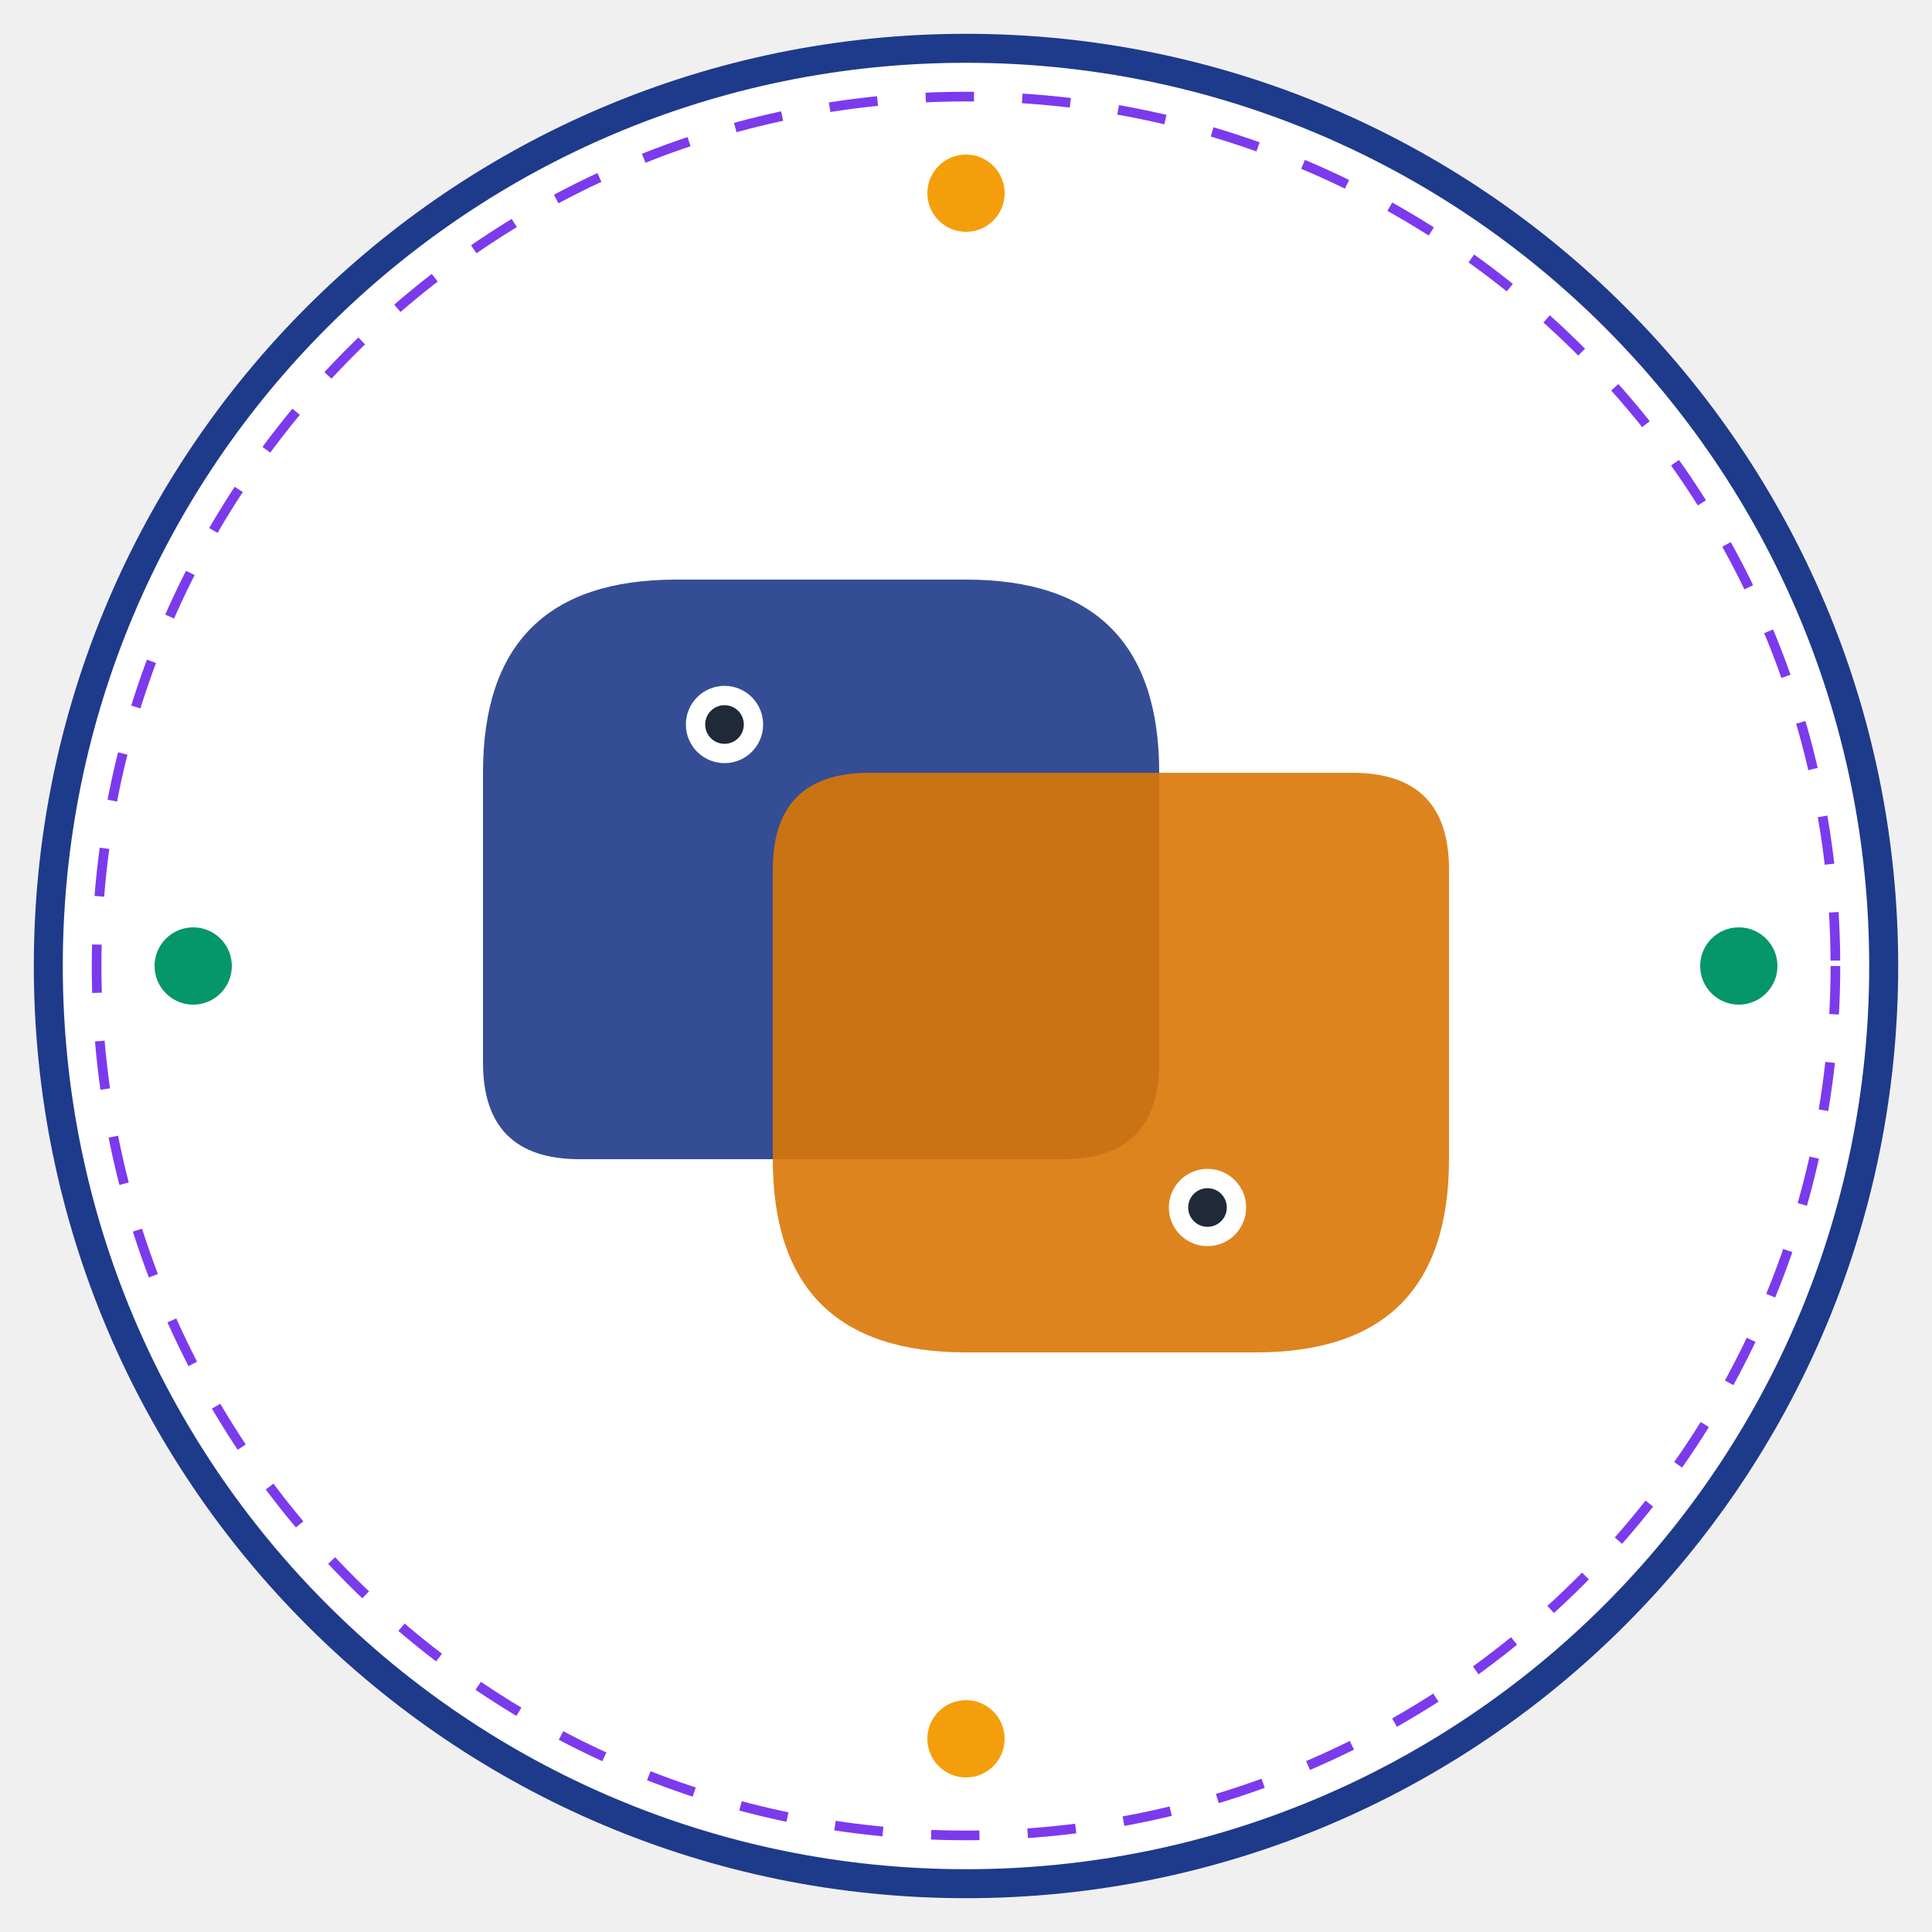
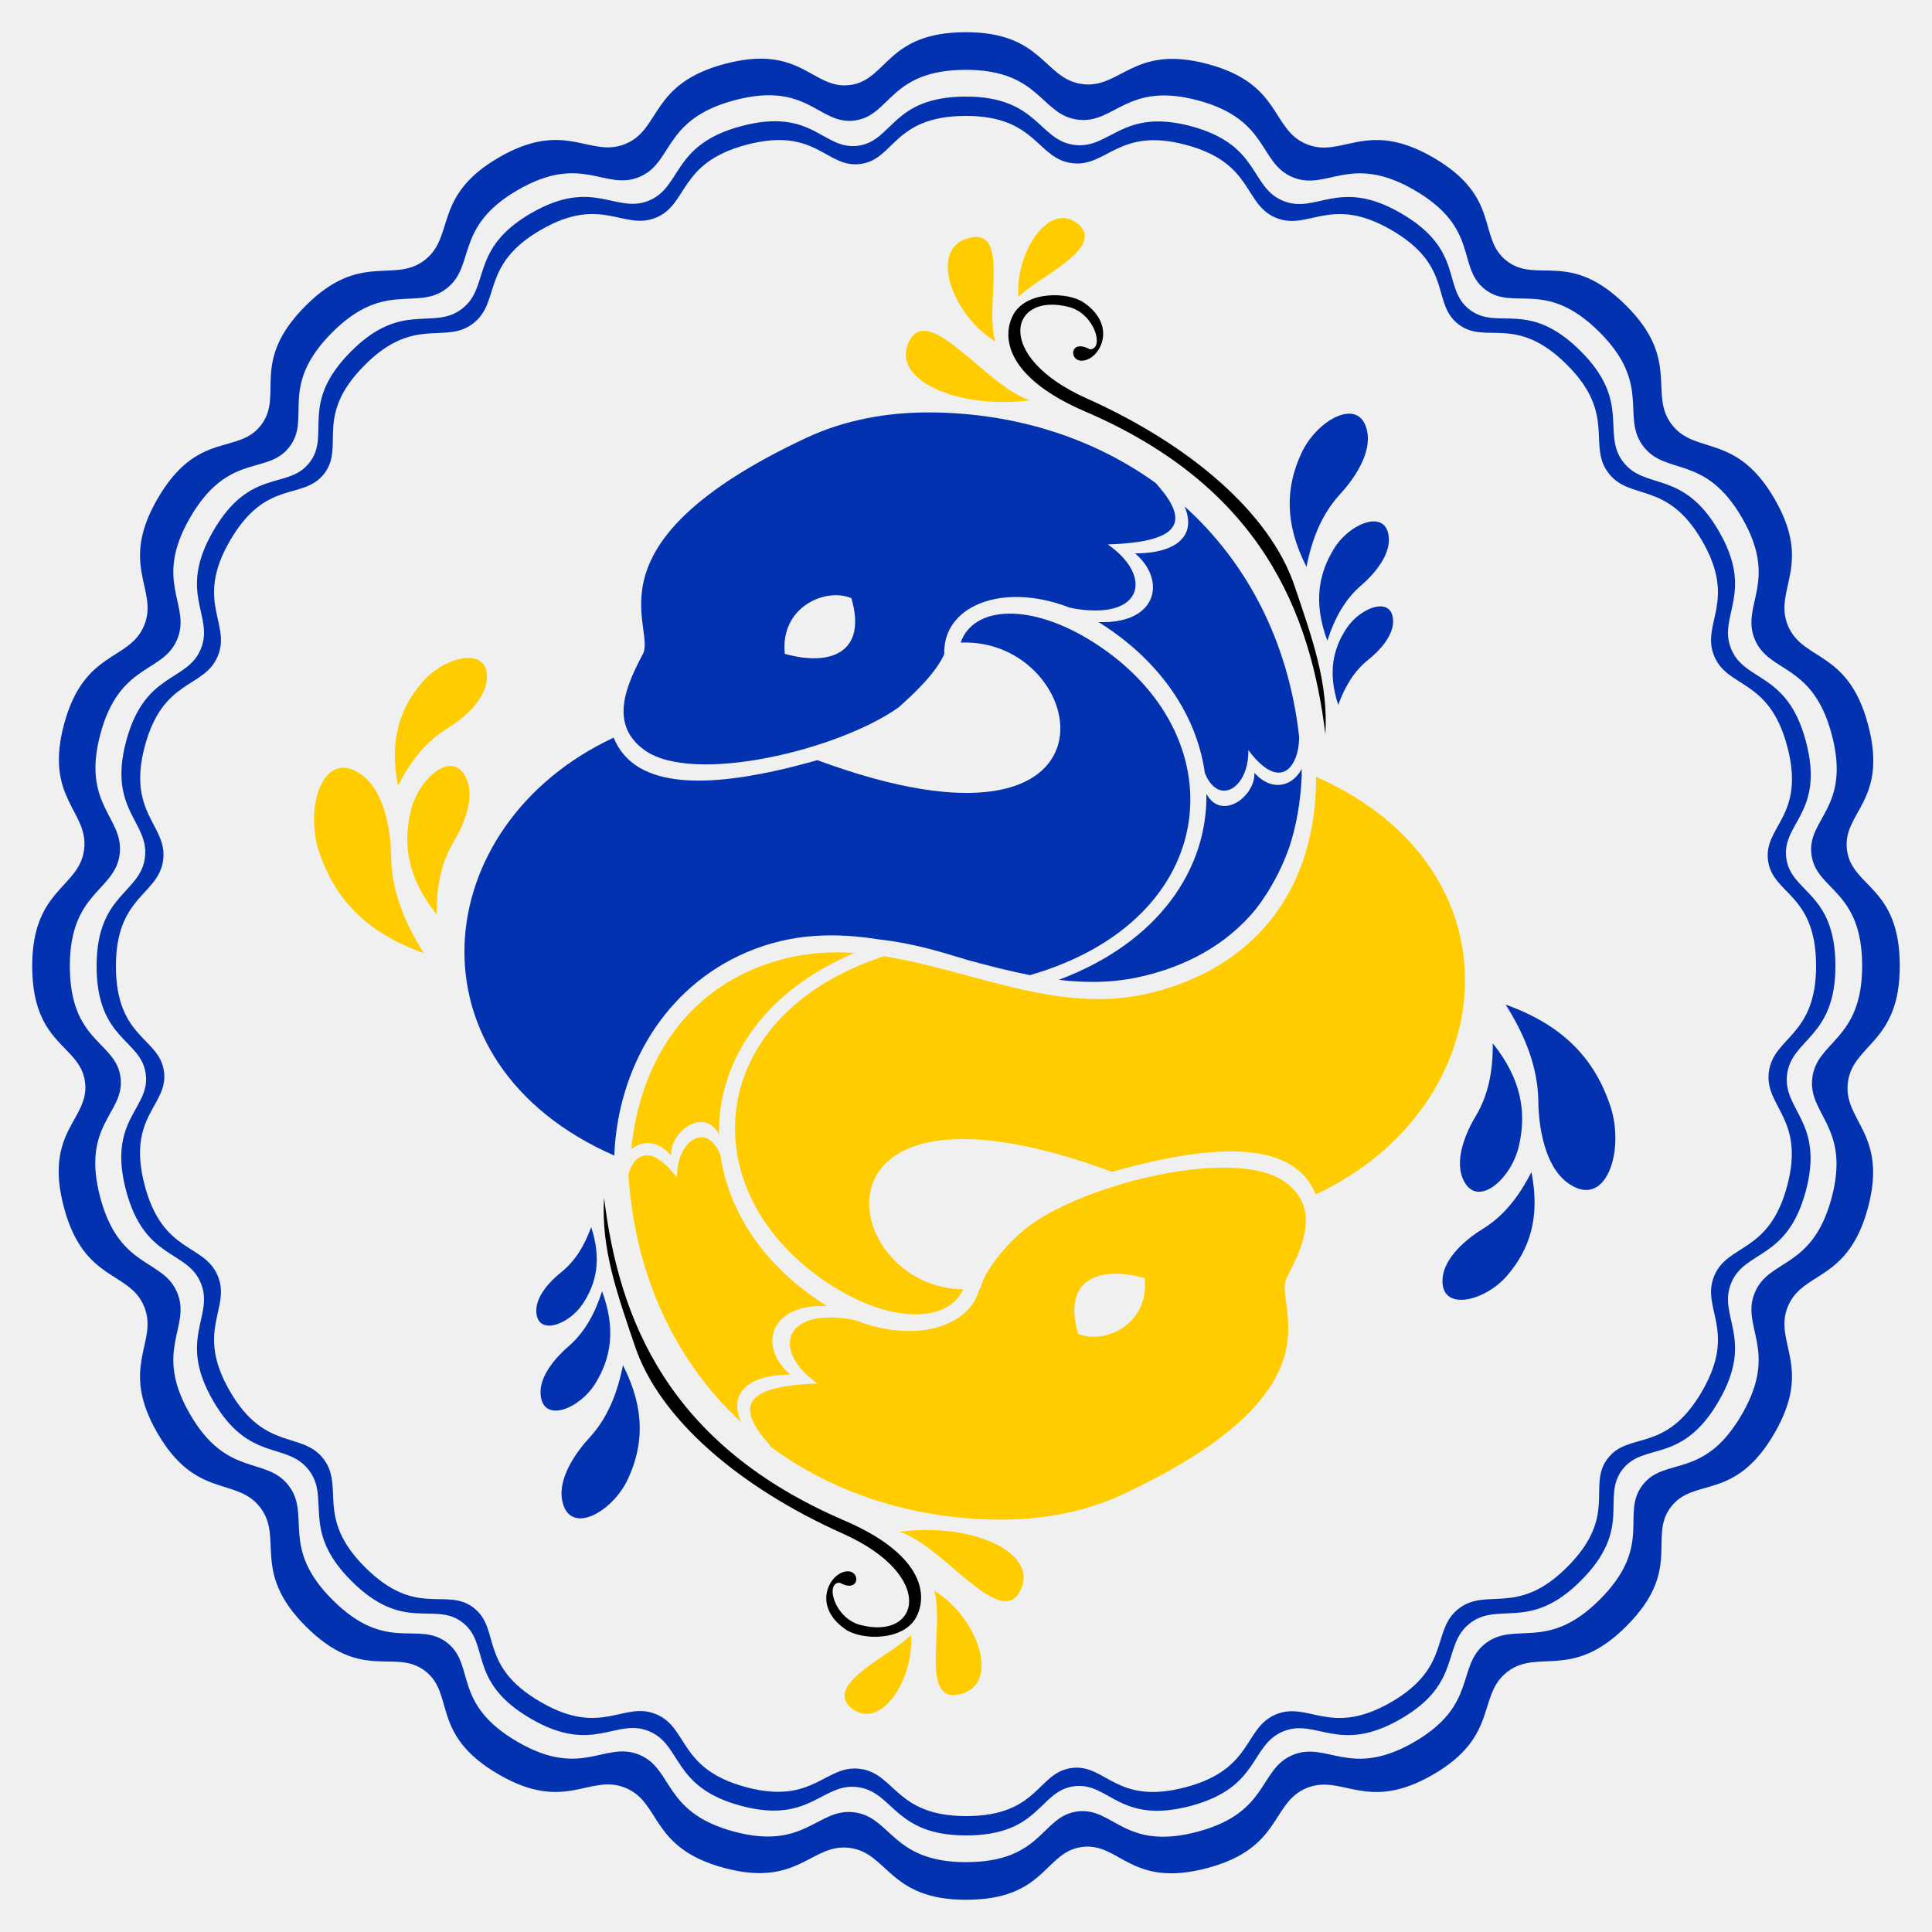
- <svg xmlns="http://www.w3.org/2000/svg" viewBox="0 0 200 200" width="200" height="200">
-   <defs>
-     <linearGradient id="python-gradient" x1="0%" y1="0%" x2="100%" y2="100%">
-       <stop offset="0%" style="stop-color:#1E3A8A;stop-opacity:1" />
-       <stop offset="100%" style="stop-color:#D97706;stop-opacity:1" />
-     </linearGradient>
+ <svg xmlns="http://www.w3.org/2000/svg" width="150" height="150" viewBox="0 0 150 150" fill="none" version="1.1" id="svg97">
+   <defs id="defs11">
+     <clipPath id="clip_path_1">
+       <rect width="150" height="182" id="rect2" x="0" y="0" />
+     </clipPath>
+     <clipPath id="clip_path_2">
+       <rect width="150" height="150" id="rect5" x="0" y="0" />
+     </clipPath>
+     <clipPath id="clip_path_3">
+       <rect width="150" height="32" id="rect8" x="0" y="0" />
+     </clipPath>
  </defs>
-   <circle cx="100" cy="100" r="95" fill="#FFFFFF" stroke="#1E3A8A" stroke-width="3" />
-   <circle cx="100" cy="100" r="90" fill="none" stroke="#7C3AED" stroke-width="1" stroke-dasharray="5,5" />
-   <g transform="translate(100, 100)">
-     <path d="M -30,-40 Q -50,-40 -50,-20 L -50,10 Q -50,20 -40,20 L 10,20 Q 20,20 20,10 L 20,-20 Q 20,-40 0,-40 Z" fill="#1E3A8A" opacity="0.9" />
-     <path d="M 30,40 Q 50,40 50,20 L 50,-10 Q 50,-20 40,-20 L -10,-20 Q -20,-20 -20,-10 L -20,20 Q -20,40 0,40 Z" fill="#D97706" opacity="0.9" />
-     <circle cx="-25" cy="-25" r="4" fill="#FFFFFF" />
-     <circle cx="25" cy="25" r="4" fill="#FFFFFF" />
-     <circle cx="-25" cy="-25" r="2" fill="#1F2937" />
-     <circle cx="25" cy="25" r="2" fill="#1F2937" />
+   <g clip-path="url(#clip_path_3)" fill="none" stroke-width="0" stroke="#1d40d9" transform="translate(0,150.64)" id="g93" style="opacity:1" />
+   <g id="layer1" style="display:inline">
+     <path d="m 32.9,73.999 c -4.656,-1.658 -6.952,-4.389 -8.113,-7.828 -1.184,-3.51 0.326,-8.186 3.305,-6.005 1.822,1.334 2.251,4.456 2.273,6.316 0.032,2.618 0.993,5.068 2.535,7.517 0,0 0,0 0,0 z" fill="#ffcc00" id="path17" style="fill:#ffcc00;fill-opacity:1" />
+     <path d="m 33.901,71 c -2.255,-2.828 -2.628,-5.412 -2.022,-7.998 0.619,-2.639 3.362,-4.963 4.372,-2.458 0.618,1.532 -0.321,3.639 -1.025,4.804 -0.991,1.64 -1.339,3.534 -1.326,5.651 z" fill="#ffcc00" id="path19" style="fill:#ffcc00;fill-opacity:1" />
+     <path d="m 30.9,61 c -0.702,-3.548 0.154,-6.014 1.881,-8.032 1.762,-2.059 5.267,-2.862 5.013,-0.173 -0.156,1.645 -1.958,3.084 -3.118,3.795 -1.633,1.001 -2.813,2.523 -3.775,4.41 z" fill="#ffcc00" id="path21" style="fill:#ffcc00;fill-opacity:1" />
+     <path d="m 116.9,78 c 4.656,1.658 6.952,4.39 8.113,7.828 1.184,3.51 -0.326,8.186 -3.305,6.005 -1.822,-1.334 -2.251,-4.456 -2.273,-6.316 -0.032,-2.618 -0.993,-5.068 -2.535,-7.517 0,0 10e-6,0 10e-6,0 z" fill="#1d40d9" id="path23" style="fill:#0232af;fill-opacity:1" />
+     <path d="m 115.9,81 c 2.255,2.828 2.628,5.412 2.022,7.998 -0.619,2.639 -3.362,4.963 -4.372,2.458 -0.618,-1.532 0.321,-3.639 1.025,-4.804 0.991,-1.64 1.339,-3.534 1.326,-5.651 0,0 0,0 0,0 z" fill="#1d40d9" id="path25" style="fill:#0232af;fill-opacity:1" />
+     <path d="m 118.9,91 c 0.702,3.548 -0.154,6.014 -1.881,8.032 -1.762,2.059 -5.267,2.862 -5.013,0.173 0.156,-1.645 1.958,-3.084 3.118,-3.795 1.633,-1.001 2.813,-2.523 3.775,-4.41 0,0 0,0 0,0 z" fill="#1d40d9" id="path27" style="fill:#0232af;fill-opacity:1" />
+     <path id="path29" style="fill:#0232af;fill-opacity:1" d="m 78.281,47.643 c -1.837,0.035 -3.196,0.811 -3.697,2.248 10.156,-0.434 13.786,18.334 -11.127,9.127 -8.409,2.392 -14.174,2.293 -15.814,-1.748 -14.49,6.77 -16.391,25.236 0.049,32.447 0.269,-6.757 3.889,-13.067 10.299,-15.793 3.509,-1.492 6.908,-1.518 10.26,-0.986 2.576,0.278 4.741,0.944 6.932,1.615 1.592,0.43 3.186,0.844 4.785,1.156 15.063,-4.353 16.17,-18.747 4.881,-25.873 -2.414,-1.524 -4.729,-2.229 -6.566,-2.193 z" />
+     <path id="path6293" style="fill:#0232af;fill-opacity:1" d="m 101.051,59.703 c -0.035,0.066 -0.067,0.136 -0.105,0.197 -0.077,0.121 -0.163,0.234 -0.254,0.336 -0.091,0.102 -0.188,0.196 -0.291,0.277 -0.103,0.082 -0.211,0.153 -0.324,0.213 -0.113,0.06 -0.232,0.107 -0.354,0.143 -0.121,0.036 -0.246,0.058 -0.373,0.068 -0.127,0.01 -0.256,0.007 -0.387,-0.01 -0.066,-0.009 -0.131,-0.019 -0.197,-0.035 -0.066,-0.016 -0.133,-0.036 -0.199,-0.059 -0.067,-0.023 -0.133,-0.05 -0.199,-0.08 -0.067,-0.031 -0.133,-0.065 -0.199,-0.104 -0.066,-0.038 -0.133,-0.081 -0.199,-0.127 -0.066,-0.046 -0.132,-0.096 -0.197,-0.15 -0.131,-0.109 -0.26,-0.234 -0.387,-0.377 0.008,0.121 0.003,0.243 -0.014,0.365 -0.016,0.122 -0.044,0.243 -0.082,0.363 -0.038,0.12 -0.084,0.238 -0.141,0.354 -0.056,0.115 -0.121,0.226 -0.193,0.334 -0.072,0.108 -0.154,0.211 -0.24,0.309 -0.086,0.098 -0.177,0.189 -0.273,0.273 -0.097,0.085 -0.199,0.164 -0.305,0.232 -0.105,0.069 -0.213,0.129 -0.324,0.18 -0.111,0.05 -0.224,0.09 -0.338,0.119 -0.114,0.029 -0.229,0.048 -0.344,0.053 -0.114,0.005 -0.229,-0.004 -0.342,-0.025 -0.056,-0.011 -0.111,-0.025 -0.166,-0.043 -0.055,-0.018 -0.11,-0.039 -0.164,-0.064 -0.054,-0.026 -0.106,-0.056 -0.158,-0.09 -0.052,-0.033 -0.104,-0.07 -0.154,-0.111 -0.05,-0.042 -0.099,-0.088 -0.146,-0.139 -0.048,-0.05 -0.093,-0.105 -0.139,-0.164 -0.045,-0.059 -0.089,-0.123 -0.131,-0.191 -0.023,-0.037 -0.045,-0.079 -0.066,-0.119 0.088,5.8 -3.653,11.512 -11.459,14.443 2.074,0.247 4.164,0.243 6.287,-0.229 3.56,-0.791 6.732,-2.48 9.004,-5.256 1.123,-1.453 1.99,-3.081 2.586,-4.764 10e-4,-0.003 0.003,-0.006 0.004,-0.01 0.544,-1.635 0.883,-3.481 0.977,-5.553 -3.3e-4,-0.165 -0.002,-0.329 -0.008,-0.492 -8.4e-4,-0.023 -0.003,-0.045 -0.004,-0.068 z" />
+     <path id="path6378" style="fill:#0232af;fill-opacity:1" d="m 91.967,39.317 c 0.075,0.175 0.135,0.346 0.18,0.51 0.045,0.164 0.074,0.322 0.09,0.475 0.016,0.153 0.019,0.3 0.006,0.441 -0.013,0.141 -0.04,0.275 -0.08,0.404 -0.04,0.129 -0.095,0.253 -0.162,0.369 -0.067,0.116 -0.146,0.225 -0.238,0.328 -0.092,0.103 -0.197,0.201 -0.314,0.291 -0.117,0.09 -0.248,0.172 -0.389,0.248 -0.141,0.076 -0.293,0.145 -0.457,0.207 -0.164,0.062 -0.339,0.115 -0.525,0.162 -0.186,0.047 -0.383,0.086 -0.59,0.117 -0.414,0.063 -0.869,0.096 -1.361,0.096 0.176,0.149 0.336,0.304 0.479,0.465 0.143,0.161 0.269,0.327 0.379,0.496 0.11,0.169 0.203,0.342 0.279,0.516 0.076,0.174 0.134,0.349 0.176,0.523 0.042,0.175 0.067,0.349 0.074,0.521 0.007,0.172 -0.003,0.342 -0.031,0.508 -0.028,0.166 -0.073,0.33 -0.137,0.486 -0.064,0.156 -0.146,0.306 -0.246,0.449 -0.1,0.143 -0.219,0.278 -0.355,0.404 -0.137,0.126 -0.291,0.244 -0.465,0.35 -0.174,0.106 -0.366,0.2 -0.578,0.281 -0.212,0.081 -0.443,0.149 -0.693,0.203 -0.25,0.054 -0.52,0.093 -0.809,0.115 -0.285,0.022 -0.591,0.028 -0.914,0.016 0.085,0.052 0.17,0.102 0.254,0.156 4.699,3.017 7.397,7.228 7.998,11.531 0.051,0.129 0.103,0.261 0.16,0.371 0.08,0.154 0.165,0.289 0.254,0.406 0.045,0.059 0.092,0.114 0.139,0.164 0.046,0.05 0.092,0.095 0.141,0.137 0.048,0.042 0.097,0.08 0.146,0.113 0.05,0.033 0.1,0.063 0.15,0.088 0.051,0.025 0.101,0.045 0.152,0.062 0.051,0.017 0.103,0.031 0.154,0.041 0.052,0.01 0.104,0.015 0.156,0.018 0.052,0.002 0.103,0.001 0.154,-0.004 0.103,-0.01 0.206,-0.033 0.307,-0.07 0.101,-0.038 0.201,-0.09 0.297,-0.154 0.096,-0.064 0.188,-0.14 0.277,-0.229 0.089,-0.088 0.175,-0.188 0.254,-0.299 0.079,-0.111 0.153,-0.235 0.221,-0.367 0.068,-0.132 0.128,-0.274 0.182,-0.426 0.053,-0.152 0.098,-0.314 0.135,-0.484 0.037,-0.17 0.064,-0.347 0.082,-0.533 0.018,-0.186 0.025,-0.381 0.021,-0.582 0.094,0.125 0.187,0.243 0.277,0.354 0.091,0.11 0.18,0.213 0.268,0.309 0.088,0.096 0.173,0.184 0.258,0.266 0.085,0.082 0.169,0.158 0.25,0.227 0.081,0.069 0.16,0.131 0.238,0.188 0.078,0.056 0.155,0.106 0.23,0.15 0.075,0.044 0.149,0.081 0.221,0.113 0.072,0.032 0.142,0.059 0.211,0.08 0.069,0.021 0.134,0.036 0.199,0.047 0.065,0.011 0.13,0.017 0.191,0.018 0.062,6.36e-4 0.121,-0.003 0.18,-0.012 0.059,-0.009 0.115,-0.023 0.17,-0.041 0.055,-0.018 0.109,-0.04 0.16,-0.066 0.052,-0.026 0.102,-0.056 0.15,-0.09 0.048,-0.034 0.094,-0.072 0.139,-0.113 0.044,-0.041 0.088,-0.087 0.129,-0.135 0.082,-0.096 0.155,-0.204 0.223,-0.324 0.067,-0.12 0.129,-0.251 0.182,-0.391 0.053,-0.14 0.097,-0.289 0.135,-0.443 0.037,-0.155 0.068,-0.315 0.09,-0.48 0.022,-0.166 0.036,-0.336 0.043,-0.508 0.003,-0.071 -0.002,-0.143 -0.002,-0.215 -0.844,-7.456 -4.1,-13.539 -8.893,-17.854 z" />
+     <path id="path6289" style="fill:#0232af;fill-opacity:1" d="m 72.291,32.022 c -3.377,-0.028 -6.714,0.576 -9.711,1.982 -17.521,8.221 -11.574,14.708 -12.67,16.781 -1.265,2.393 -2.691,5.467 0.172,7.482 3.777,2.658 15.014,-0.024 19.693,-3.352 1.369,-1.223 2.883,-2.686 3.539,-4.127 -0.089,-2.776 2.394,-4.479 5.715,-4.438 1.251,0.016 2.62,0.28 4.016,0.826 0.222,0.043 0.451,0.092 0.658,0.121 0.343,0.049 0.666,0.08 0.969,0.094 0.302,0.014 0.583,0.01 0.846,-0.008 0.262,-0.018 0.506,-0.052 0.729,-0.1 0.223,-0.047 0.426,-0.109 0.609,-0.182 0.184,-0.073 0.348,-0.158 0.492,-0.254 0.145,-0.096 0.271,-0.203 0.377,-0.318 0.106,-0.116 0.192,-0.241 0.26,-0.373 0.068,-0.132 0.115,-0.272 0.145,-0.418 0.03,-0.146 0.041,-0.298 0.033,-0.455 -0.008,-0.157 -0.035,-0.32 -0.08,-0.484 -0.045,-0.165 -0.109,-0.333 -0.191,-0.502 -0.082,-0.169 -0.184,-0.339 -0.303,-0.51 -0.119,-0.171 -0.257,-0.344 -0.412,-0.514 -0.155,-0.17 -0.328,-0.337 -0.52,-0.502 -0.192,-0.165 -0.402,-0.328 -0.629,-0.486 l 0.016,-0.021 c 0.795,-0.024 1.486,-0.076 2.08,-0.154 0.297,-0.039 0.57,-0.085 0.82,-0.137 0.251,-0.052 0.477,-0.112 0.684,-0.176 0.206,-0.064 0.391,-0.133 0.555,-0.209 0.164,-0.076 0.308,-0.157 0.432,-0.244 0.124,-0.087 0.228,-0.18 0.314,-0.277 0.086,-0.098 0.154,-0.201 0.205,-0.309 0.051,-0.108 0.084,-0.219 0.102,-0.336 0.018,-0.117 0.019,-0.239 0.006,-0.365 -0.013,-0.126 -0.042,-0.256 -0.084,-0.391 -0.042,-0.134 -0.099,-0.272 -0.168,-0.414 -0.138,-0.284 -0.325,-0.584 -0.555,-0.896 -0.201,-0.272 -0.445,-0.559 -0.703,-0.85 -4.841,-3.499 -10.886,-5.433 -17.439,-5.486 z m -7.418,14.189 c 0.443,-0.004 0.866,0.073 1.229,0.232 1.22,4.17 -1.54,5.335 -5.172,4.322 -0.305,-2.998 2.022,-4.538 3.943,-4.555 z" />
+     <path id="path31" style="fill:#ffcc00;fill-opacity:1" d="m 66.443,102.51 c -0.222,-0.043 -0.451,-0.092 -0.658,-0.121 -0.343,-0.049 -0.666,-0.08 -0.969,-0.094 -0.302,-0.014 -0.583,-0.011 -0.846,0.008 -0.262,0.018 -0.506,0.052 -0.729,0.1 -0.223,0.047 -0.426,0.109 -0.609,0.182 -0.184,0.073 -0.348,0.158 -0.492,0.254 -0.145,0.096 -0.269,0.203 -0.375,0.318 -0.106,0.116 -0.194,0.241 -0.262,0.373 -0.068,0.132 -0.115,0.272 -0.145,0.418 -0.03,0.146 -0.041,0.298 -0.033,0.455 0.008,0.157 0.035,0.32 0.08,0.484 0.045,0.165 0.109,0.333 0.191,0.502 0.082,0.169 0.184,0.341 0.303,0.512 0.119,0.171 0.257,0.342 0.412,0.512 0.155,0.17 0.328,0.337 0.52,0.502 0.192,0.165 0.402,0.328 0.629,0.486 l -0.016,0.021 c -0.397,0.012 -0.769,0.031 -1.115,0.057 -0.346,0.026 -0.668,0.058 -0.965,0.098 -0.297,0.039 -0.57,0.085 -0.82,0.137 -0.251,0.052 -0.478,0.112 -0.684,0.176 -0.206,0.064 -0.391,0.133 -0.555,0.209 -0.164,0.076 -0.308,0.157 -0.432,0.244 -0.124,0.087 -0.228,0.18 -0.314,0.277 -0.086,0.098 -0.154,0.201 -0.205,0.309 -0.051,0.108 -0.084,0.219 -0.102,0.336 -0.018,0.117 -0.019,0.239 -0.006,0.365 0.013,0.126 0.042,0.256 0.084,0.391 0.042,0.134 0.099,0.274 0.168,0.416 0.069,0.142 0.149,0.288 0.242,0.438 0.093,0.149 0.197,0.301 0.312,0.457 0.115,0.156 0.242,0.316 0.377,0.479 0.135,0.162 0.277,0.328 0.43,0.496 l -0.057,-0.01 c 4.885,3.624 11.032,5.629 17.707,5.684 3.377,0.028 6.714,-0.578 9.711,-1.984 17.521,-8.221 11.574,-14.708 12.67,-16.781 1.265,-2.393 2.69,-5.467 -0.174,-7.482 -3.777,-2.658 -15.012,0.024 -19.691,3.352 -1.587,1.129 -3.592,3.485 -3.902,4.941 -0.025,0.004 -0.049,0.004 -0.074,0.008 -0.026,0.105 -0.051,0.21 -0.086,0.311 -0.051,0.147 -0.112,0.29 -0.18,0.428 -0.068,0.137 -0.144,0.269 -0.229,0.396 -0.084,0.127 -0.176,0.25 -0.275,0.367 -0.1,0.117 -0.208,0.229 -0.322,0.336 -0.114,0.107 -0.235,0.209 -0.363,0.305 -0.128,0.096 -0.263,0.187 -0.404,0.271 -0.141,0.085 -0.288,0.163 -0.441,0.236 -0.153,0.073 -0.312,0.142 -0.477,0.203 -0.164,0.061 -0.333,0.117 -0.508,0.166 -0.175,0.049 -0.355,0.092 -0.539,0.129 -0.184,0.037 -0.372,0.068 -0.564,0.092 -0.193,0.024 -0.389,0.042 -0.59,0.053 -0.201,0.011 -0.406,0.014 -0.613,0.012 -0.249,-0.003 -0.502,-0.016 -0.76,-0.039 -0.258,-0.023 -0.52,-0.056 -0.785,-0.1 -0.265,-0.043 -0.534,-0.098 -0.805,-0.162 -0.271,-0.065 -0.543,-0.138 -0.818,-0.225 -0.275,-0.086 -0.552,-0.185 -0.83,-0.293 -0.006,-0.002 -0.012,-0.005 -0.018,-0.008 z m 20.203,-3.621 c 0.678,0.004 1.432,0.122 2.227,0.344 0.305,2.998 -2.022,4.54 -3.943,4.557 -0.443,0.004 -0.866,-0.073 -1.229,-0.232 -0.915,-3.128 0.409,-4.566 2.66,-4.662 0.094,-0.004 0.188,-0.007 0.285,-0.006 z" />
+     <path id="path8106" style="fill:#ffcc00;fill-opacity:1" d="m 54.5,88.301 c -0.052,-0.002 -0.103,-0.001 -0.154,0.004 -0.103,0.01 -0.206,0.035 -0.307,0.072 -0.101,0.038 -0.201,0.088 -0.297,0.152 -0.096,0.064 -0.188,0.14 -0.277,0.229 -0.089,0.088 -0.175,0.188 -0.254,0.299 -0.079,0.111 -0.153,0.235 -0.221,0.367 -0.068,0.132 -0.128,0.274 -0.182,0.426 -0.053,0.152 -0.098,0.314 -0.135,0.484 -0.037,0.17 -0.064,0.347 -0.082,0.533 -0.018,0.186 -0.025,0.381 -0.021,0.582 -0.188,-0.25 -0.37,-0.47 -0.545,-0.662 -0.175,-0.192 -0.345,-0.355 -0.508,-0.492 -0.163,-0.138 -0.319,-0.248 -0.469,-0.336 -0.15,-0.088 -0.295,-0.153 -0.432,-0.195 -0.137,-0.042 -0.267,-0.063 -0.391,-0.064 -0.124,-0.001 -0.24,0.017 -0.35,0.053 -0.11,0.035 -0.214,0.088 -0.311,0.156 -0.096,0.068 -0.186,0.152 -0.268,0.248 -0.082,0.096 -0.155,0.204 -0.223,0.324 -0.067,0.12 -0.129,0.251 -0.182,0.391 -0.038,0.1 -0.068,0.21 -0.098,0.318 0.516,8.05 3.774,14.611 8.748,19.227 -0.007,-0.015 -0.017,-0.03 -0.023,-0.045 -0.075,-0.175 -0.135,-0.346 -0.18,-0.51 -0.045,-0.164 -0.074,-0.322 -0.09,-0.475 -0.016,-0.153 -0.017,-0.3 -0.004,-0.441 0.013,-0.141 0.038,-0.275 0.078,-0.404 0.04,-0.129 0.095,-0.253 0.162,-0.369 0.067,-0.116 0.146,-0.225 0.238,-0.328 0.092,-0.103 0.197,-0.201 0.314,-0.291 0.117,-0.09 0.248,-0.172 0.389,-0.248 0.141,-0.076 0.293,-0.144 0.457,-0.205 0.164,-0.061 0.339,-0.117 0.525,-0.164 0.186,-0.047 0.383,-0.086 0.59,-0.117 0.207,-0.032 0.423,-0.056 0.65,-0.072 0.227,-0.016 0.465,-0.023 0.711,-0.023 -0.176,-0.149 -0.336,-0.304 -0.479,-0.465 -0.143,-0.161 -0.269,-0.327 -0.379,-0.496 -0.11,-0.169 -0.203,-0.342 -0.279,-0.516 -0.076,-0.174 -0.134,-0.349 -0.176,-0.523 -0.042,-0.175 -0.067,-0.349 -0.074,-0.521 -0.007,-0.172 0.003,-0.342 0.031,-0.508 0.028,-0.166 0.073,-0.33 0.137,-0.486 0.064,-0.156 0.146,-0.306 0.246,-0.449 0.1,-0.143 0.219,-0.278 0.355,-0.404 0.137,-0.126 0.291,-0.244 0.465,-0.35 0.174,-0.106 0.366,-0.2 0.578,-0.281 0.212,-0.082 0.443,-0.149 0.693,-0.203 0.25,-0.054 0.52,-0.093 0.809,-0.115 0.285,-0.022 0.589,-0.028 0.912,-0.016 -0.084,-0.052 -0.168,-0.103 -0.252,-0.156 -0.187,-0.12 -0.37,-0.241 -0.551,-0.365 -0.181,-0.124 -0.359,-0.25 -0.533,-0.377 -0.174,-0.127 -0.346,-0.256 -0.514,-0.387 -0.168,-0.131 -0.333,-0.264 -0.494,-0.398 -0.162,-0.134 -0.321,-0.269 -0.477,-0.406 -0.155,-0.137 -0.306,-0.278 -0.455,-0.418 -0.149,-0.14 -0.295,-0.281 -0.438,-0.424 -0.142,-0.143 -0.282,-0.288 -0.418,-0.434 -0.136,-0.146 -0.267,-0.295 -0.396,-0.443 -0.13,-0.149 -0.256,-0.298 -0.379,-0.449 -0.123,-0.151 -0.245,-0.302 -0.361,-0.455 -0.117,-0.153 -0.23,-0.309 -0.34,-0.465 -0.11,-0.156 -0.217,-0.311 -0.32,-0.469 -0.104,-0.158 -0.204,-0.317 -0.301,-0.477 -0.097,-0.159 -0.191,-0.319 -0.281,-0.48 -0.091,-0.161 -0.178,-0.323 -0.262,-0.486 -0.084,-0.163 -0.165,-0.326 -0.242,-0.49 -0.077,-0.164 -0.154,-0.33 -0.225,-0.496 -0.071,-0.166 -0.139,-0.331 -0.203,-0.498 -0.064,-0.167 -0.124,-0.334 -0.182,-0.502 -0.058,-0.168 -0.113,-0.337 -0.164,-0.506 -0.051,-0.169 -0.1,-0.338 -0.145,-0.508 -0.045,-0.17 -0.085,-0.339 -0.123,-0.51 -0.038,-0.17 -0.074,-0.341 -0.105,-0.512 -0.031,-0.171 -0.059,-0.342 -0.084,-0.514 -0.003,-0.022 -0.005,-0.044 -0.008,-0.066 -0.051,-0.128 -0.102,-0.258 -0.158,-0.367 -0.08,-0.154 -0.165,-0.289 -0.254,-0.406 -0.089,-0.118 -0.183,-0.217 -0.279,-0.301 -0.096,-0.083 -0.196,-0.149 -0.297,-0.199 -0.101,-0.051 -0.203,-0.086 -0.307,-0.105 -0.052,-0.01 -0.104,-0.015 -0.156,-0.018 z" />
+     <path id="path7941" style="fill:#ffcc00;fill-opacity:1" d="m 65.289,73.944 c -2.237,-0.027 -4.504,0.326 -6.818,1.311 -5.863,2.494 -8.867,7.92 -9.463,13.988 0.026,-0.023 0.053,-0.047 0.08,-0.068 0.103,-0.082 0.213,-0.151 0.326,-0.211 0.113,-0.06 0.23,-0.109 0.352,-0.145 0.121,-0.036 0.246,-0.058 0.373,-0.068 0.127,-0.01 0.256,-0.007 0.387,0.01 0.131,0.017 0.264,0.048 0.396,0.094 0.133,0.046 0.266,0.107 0.398,0.184 0.133,0.077 0.266,0.169 0.396,0.277 0.131,0.109 0.26,0.234 0.387,0.377 -0.008,-0.121 -0.003,-0.241 0.014,-0.363 0.016,-0.122 0.044,-0.243 0.082,-0.363 0.038,-0.12 0.084,-0.238 0.141,-0.354 0.056,-0.115 0.121,-0.228 0.193,-0.336 0.072,-0.108 0.154,-0.211 0.24,-0.309 0.086,-0.098 0.177,-0.189 0.273,-0.273 0.097,-0.085 0.199,-0.162 0.305,-0.23 0.105,-0.069 0.213,-0.129 0.324,-0.18 0.111,-0.05 0.224,-0.092 0.338,-0.121 0.114,-0.029 0.229,-0.046 0.344,-0.051 0.114,-0.005 0.229,0.002 0.342,0.023 0.112,0.022 0.223,0.056 0.33,0.107 0.108,0.051 0.212,0.118 0.312,0.201 0.1,0.083 0.195,0.184 0.285,0.303 0.07,0.092 0.134,0.207 0.197,0.322 -0.002,-0.121 -0.003,-0.242 -0.002,-0.363 0.002,-0.171 0.007,-0.343 0.016,-0.514 0.009,-0.171 0.022,-0.341 0.037,-0.512 0.015,-0.171 0.035,-0.342 0.057,-0.512 0.022,-0.17 0.047,-0.339 0.076,-0.508 0.029,-0.169 0.06,-0.339 0.096,-0.508 0.036,-0.168 0.075,-0.337 0.117,-0.504 0.042,-0.167 0.088,-0.334 0.137,-0.5 0.049,-0.166 0.102,-0.331 0.158,-0.496 0.056,-0.165 0.115,-0.329 0.178,-0.492 0.063,-0.163 0.13,-0.326 0.199,-0.488 0.07,-0.162 0.142,-0.324 0.219,-0.484 0.076,-0.16 0.155,-0.318 0.238,-0.477 0.083,-0.158 0.172,-0.316 0.262,-0.473 0.09,-0.156 0.182,-0.313 0.279,-0.467 0.097,-0.154 0.197,-0.307 0.301,-0.459 0.104,-0.152 0.212,-0.302 0.322,-0.451 0.111,-0.15 0.226,-0.298 0.344,-0.445 0.118,-0.147 0.239,-0.293 0.363,-0.438 0.125,-0.144 0.251,-0.288 0.383,-0.43 0.131,-0.142 0.268,-0.281 0.406,-0.42 0.138,-0.139 0.28,-0.275 0.426,-0.41 0.145,-0.135 0.293,-0.27 0.445,-0.402 0.152,-0.132 0.309,-0.262 0.469,-0.391 0.159,-0.129 0.322,-0.256 0.488,-0.381 0.166,-0.125 0.334,-0.249 0.508,-0.371 0.173,-0.122 0.351,-0.242 0.531,-0.359 0.18,-0.118 0.363,-0.234 0.551,-0.348 0.187,-0.114 0.38,-0.226 0.574,-0.336 0.194,-0.11 0.392,-0.217 0.594,-0.322 0.201,-0.106 0.407,-0.209 0.615,-0.311 0.209,-0.101 0.419,-0.2 0.635,-0.297 0.164,-0.073 0.332,-0.144 0.5,-0.215 -0.352,-0.022 -0.704,-0.039 -1.057,-0.043 z" />
+     <path id="path6937" style="fill:#ffcc00;fill-opacity:1" d="m 102.185,60.313 c -0.024,10.133 -6.15,15.292 -13.213,16.861 -6.952,1.545 -13.555,-1.873 -20.348,-2.926 -0.196,0.064 -0.389,0.13 -0.58,0.197 -0.224,0.079 -0.443,0.16 -0.66,0.244 -0.217,0.084 -0.431,0.171 -0.641,0.26 -0.21,0.089 -0.416,0.179 -0.619,0.271 -0.203,0.093 -0.402,0.188 -0.598,0.285 -0.196,0.097 -0.389,0.197 -0.578,0.299 -0.189,0.101 -0.374,0.205 -0.557,0.311 -0.182,0.105 -0.362,0.213 -0.537,0.322 -0.175,0.109 -0.347,0.219 -0.516,0.332 -0.168,0.113 -0.333,0.229 -0.494,0.346 -0.161,0.117 -0.32,0.234 -0.475,0.354 -0.155,0.12 -0.305,0.242 -0.453,0.365 -0.148,0.123 -0.293,0.249 -0.434,0.375 -0.141,0.126 -0.278,0.253 -0.412,0.383 -0.134,0.129 -0.265,0.26 -0.393,0.393 -0.127,0.132 -0.251,0.267 -0.371,0.402 -0.12,0.135 -0.238,0.27 -0.352,0.408 -0.114,0.138 -0.223,0.278 -0.33,0.418 -0.107,0.14 -0.21,0.281 -0.311,0.424 -0.1,0.143 -0.198,0.287 -0.291,0.432 -0.093,0.145 -0.183,0.291 -0.27,0.438 -0.087,0.147 -0.17,0.295 -0.25,0.443 -0.08,0.149 -0.157,0.299 -0.23,0.449 -0.073,0.151 -0.142,0.301 -0.209,0.453 -0.067,0.152 -0.13,0.305 -0.189,0.459 -0.06,0.154 -0.117,0.308 -0.17,0.463 -0.053,0.155 -0.104,0.31 -0.15,0.467 -0.046,0.156 -0.089,0.313 -0.129,0.471 -0.04,0.157 -0.076,0.316 -0.109,0.475 -0.033,0.158 -0.063,0.317 -0.09,0.477 -0.027,0.159 -0.05,0.319 -0.07,0.479 -0.02,0.16 -0.035,0.32 -0.049,0.48 -0.013,0.16 -0.025,0.322 -0.031,0.482 -0.007,0.161 -0.01,0.321 -0.01,0.482 -2e-4,0.161 0.003,0.323 0.01,0.484 0.006,0.161 0.014,0.323 0.027,0.484 0.013,0.161 0.029,0.321 0.049,0.482 0.019,0.161 0.042,0.322 0.068,0.482 0.026,0.161 0.055,0.322 0.088,0.482 0.033,0.16 0.068,0.321 0.107,0.48 0.078,0.32 0.17,0.638 0.273,0.955 0.104,0.317 0.22,0.633 0.35,0.945 0.13,0.313 0.272,0.622 0.428,0.93 0.155,0.307 0.325,0.613 0.506,0.914 0.181,0.301 0.375,0.597 0.582,0.891 0.207,0.294 0.426,0.584 0.658,0.869 0.232,0.285 0.477,0.564 0.734,0.84 0.257,0.275 0.526,0.546 0.809,0.811 0.283,0.265 0.579,0.525 0.887,0.777 0.308,0.253 0.628,0.498 0.961,0.738 0.333,0.24 0.677,0.473 1.035,0.699 0.331,0.209 0.659,0.402 0.984,0.58 0.326,0.178 0.65,0.342 0.969,0.49 0.319,0.148 0.635,0.28 0.945,0.398 0.311,0.118 0.616,0.221 0.916,0.311 0.3,0.089 0.595,0.164 0.883,0.225 0.144,0.03 0.285,0.057 0.426,0.08 0.14,0.023 0.279,0.043 0.416,0.059 0.137,0.016 0.272,0.028 0.404,0.037 0.133,0.009 0.262,0.014 0.391,0.016 0.128,0.002 0.255,-7.7e-4 0.379,-0.006 0.124,-0.005 0.246,-0.013 0.365,-0.025 0.119,-0.012 0.235,-0.026 0.35,-0.045 0.114,-0.019 0.227,-0.041 0.336,-0.066 0.109,-0.026 0.217,-0.056 0.32,-0.088 0.104,-0.032 0.205,-0.068 0.303,-0.107 0.098,-0.039 0.193,-0.081 0.285,-0.127 0.092,-0.046 0.182,-0.094 0.268,-0.146 0.086,-0.052 0.168,-0.107 0.248,-0.166 0.08,-0.059 0.156,-0.122 0.229,-0.188 0.073,-0.065 0.143,-0.133 0.209,-0.205 0.066,-0.072 0.129,-0.146 0.188,-0.225 0.059,-0.078 0.114,-0.16 0.166,-0.244 0.051,-0.084 0.099,-0.171 0.143,-0.262 0.006,-0.013 0.011,-0.028 0.018,-0.041 -9.814,-0.117 -12.982,-18.195 11.566,-9.123 8.409,-2.392 14.172,-2.293 15.812,1.748 14.468,-6.76 16.387,-25.183 0.027,-32.418 z" />
+     <path d="m 84.619,27.122 c 1.14,-2.6e-4 0.402,-2.749 -1.605,-3.28 -4.63,-1.226 -5.95,3.825 1.354,7.09 8.022,3.586 14.234,8.902 16.139,14.556 1.343,3.986 2.645,7.529 2.394,11.512 -1.148,-9.386 -4.929,-19.165 -18.658,-25.055 -5.842,-2.507 -6.532,-5.532 -5.625,-7.411 0.948,-1.963 4.275,-1.907 5.537,-1.038 2.767,1.906 1.096,4.618 -0.254,4.504 -0.922,-0.077 -0.798,-1.705 0.719,-0.878 0,0 0,0 0,0 z" fill="#000000" id="path51" />
+     <path d="m 70.607,26.456 c 1.572,-2.995 6.061,3.651 9.366,4.616 -5.629,0.749 -10.938,-1.621 -9.366,-4.616 0,0 0,2e-6 0,2e-6 z" fill="#ffcc00" id="path53" style="fill:#ffcc00;fill-opacity:1" />
+     <path d="m 75.234,18.472 c 3.209,-0.811 1.212,5.167 2.027,8.023 -3.318,-2.002 -5.237,-7.212 -2.027,-8.023 z" fill="#ffcc00" id="path55" style="fill:#ffcc00;fill-opacity:1" />
+     <path d="m 83.694,17.387 c 2.27,1.848 -3.336,4.234 -4.619,5.675 -0.28,-3.378 2.349,-7.523 4.619,-5.675 z" fill="#ffcc00" id="path57" style="fill:#ffcc00;fill-opacity:1" />
+     <path d="m 101.432,44.008 c -1.753,-3.454 -1.585,-6.245 -0.39,-8.826 1.22,-2.634 4.6,-4.478 5.118,-1.632 0.317,1.741 -1.124,3.747 -2.114,4.817 -1.394,1.506 -2.168,3.417 -2.613,5.641 0,0 1e-5,0 1e-5,0 z" fill="#1d40d9" id="path59" style="fill:#0232af;fill-opacity:1" />
+     <path d="m 103.899,54.728 c -0.817,-2.5 -0.413,-4.356 0.658,-5.963 1.093,-1.641 3.553,-2.526 3.604,-0.562 0.031,1.201 -1.145,2.398 -1.921,3.012 -1.092,0.865 -1.811,2.067 -2.341,3.513 0,0 0,0 0,0 z" fill="#1d40d9" id="path61" style="fill:#0232af;fill-opacity:1" />
+     <path d="m 103.054,49.745 c -1.088,-2.941 -0.693,-5.17 0.508,-7.135 1.226,-2.005 4.117,-3.173 4.268,-0.836 0.093,1.43 -1.253,2.909 -2.149,3.677 -1.261,1.081 -2.062,2.546 -2.627,4.293 0,0 0,1e-5 0,1e-5 z" fill="#1d40d9" id="path63" style="fill:#0232af;fill-opacity:1" />
+     <path d="m 65.182,122.878 c -1.14,3e-4 -0.402,2.749 1.605,3.28 4.63,1.226 5.95,-3.825 -1.353,-7.09 -8.022,-3.586 -14.234,-8.902 -16.139,-14.556 -1.343,-3.986 -2.645,-7.529 -2.394,-11.512 1.148,9.386 4.929,19.165 18.658,25.055 5.842,2.507 6.532,5.532 5.625,7.411 -0.948,1.963 -4.275,1.907 -5.537,1.038 -2.767,-1.906 -1.096,-4.618 0.255,-4.504 0.922,0.077 0.798,1.706 -0.719,0.878 0,0 0,0 0,0 z" fill="#000000" id="path65" />
+     <path d="m 79.193,123.544 c -1.572,2.995 -6.061,-3.651 -9.366,-4.616 5.629,-0.749 10.938,1.621 9.366,4.616 0,0 0,0 0,0 z" fill="#ffcc00" id="path67" style="fill:#ffcc00;fill-opacity:1" />
+     <path d="m 74.565,131.527 c -3.209,0.811 -1.212,-5.167 -2.027,-8.023 3.318,2.002 5.237,7.212 2.027,8.023 0,0 0,0 0,0 z" fill="#ffcc00" id="path69" style="fill:#ffcc00;fill-opacity:1" />
+     <path d="m 66.105,132.612 c -2.27,-1.848 3.336,-4.234 4.619,-5.675 0.28,3.378 -2.349,7.523 -4.619,5.675 0,0 0,0 0,0 z" fill="#ffcc00" id="path71" style="fill:#ffcc00;fill-opacity:1" />
+     <path d="m 48.368,105.993 c 1.753,3.454 1.585,6.245 0.39,8.826 -1.22,2.634 -4.6,4.478 -5.118,1.632 -0.317,-1.741 1.124,-3.748 2.114,-4.817 1.394,-1.506 2.168,-3.417 2.613,-5.641 0,0 0,-1e-5 0,-1e-5 z" fill="#1d40d9" id="path73" style="fill:#0232af;fill-opacity:1" />
+     <path d="m 45.9,95.272 c 0.817,2.5 0.413,4.356 -0.658,5.963 -1.093,1.641 -3.553,2.526 -3.604,0.562 -0.031,-1.201 1.145,-2.398 1.921,-3.012 1.092,-0.865 1.811,-2.067 2.341,-3.513 0,0 0,0 0,0 z" fill="#1d40d9" id="path75" style="fill:#0232af;fill-opacity:1" />
+     <path d="m 46.745,100.255 c 1.088,2.941 0.693,5.17 -0.508,7.135 -1.226,2.005 -4.117,3.173 -4.268,0.836 -0.093,-1.43 1.253,-2.909 2.149,-3.677 1.261,-1.081 2.062,-2.546 2.627,-4.293 0,0 0,-1e-5 0,-1e-5 z" fill="#1d40d9" id="path77" style="fill:#0232af;fill-opacity:1" />
  </g>
-   <circle cx="100" cy="20" r="4" fill="#F59E0B" />
-   <circle cx="180" cy="100" r="4" fill="#059669" />
-   <circle cx="100" cy="180" r="4" fill="#F59E0B" />
-   <circle cx="20" cy="100" r="4" fill="#059669" />
-   <text x="100" y="220" font-family="Arial, sans-serif" font-size="24" font-weight="bold" text-anchor="middle" fill="#1E3A8A">PyTalavera</text>
+   <g id="layer3" style="display:inline">
+     <path id="path1662-6-9" style="display:inline;fill:#0232af;fill-opacity:1;stroke:none;stroke-width:1px;stroke-linecap:butt;stroke-linejoin:miter;stroke-opacity:1" d="m 75,2.5 c -6.214,0 -6.069,3.714 -9.006,4.1 -2.937,0.387 -3.756,-3.239 -9.758,-1.63 -5.784,1.55 -4.894,5.051 -7.675,6.202 -2.781,1.151 -4.627,-1.951 -9.811,1.042 -5.189,2.996 -3.386,6.14 -5.781,7.984 -2.396,1.844 -4.986,-0.712 -9.234,3.536 -4.394,4.394 -1.664,6.919 -3.467,9.269 -1.803,2.35 -4.946,0.365 -8.053,5.747 -2.998,5.193 0.13,7.026 -1.026,9.817 -1.156,2.791 -4.666,1.875 -6.218,7.669 -1.551,5.787 1.947,6.736 1.558,9.734 C 6.138,68.968 2.5,68.992 2.5,75 c 0,6.214 3.714,6.069 4.1,9.006 0.387,2.937 -3.239,3.756 -1.63,9.758 1.552,5.794 5.063,4.878 6.218,7.669 1.155,2.791 -1.972,4.624 1.026,9.817 2.996,5.189 6.14,3.386 7.984,5.781 1.844,2.396 -0.712,4.986 3.536,9.234 4.394,4.394 6.919,1.664 9.269,3.467 2.35,1.803 0.365,4.946 5.747,8.053 5.193,2.998 7.026,-0.13 9.817,1.026 2.791,1.156 1.875,4.666 7.669,6.218 5.787,1.551 6.736,-1.947 9.734,-1.558 2.998,0.39 3.022,4.028 9.03,4.028 6.214,0 6.069,-3.714 9.006,-4.1 2.937,-0.387 3.756,3.239 9.758,1.63 5.784,-1.55 4.894,-5.051 7.675,-6.202 2.781,-1.151 4.627,1.951 9.811,-1.042 5.189,-2.996 3.386,-6.14 5.781,-7.984 2.396,-1.844 4.986,0.712 9.234,-3.536 4.394,-4.394 1.664,-6.919 3.467,-9.269 1.803,-2.35 4.946,-0.365 8.053,-5.747 2.998,-5.193 -0.13,-7.026 1.026,-9.817 1.156,-2.791 4.666,-1.875 6.218,-7.669 1.551,-5.787 -1.947,-6.736 -1.558,-9.734 0.39,-2.998 4.028,-3.022 4.028,-9.03 0,-6.214 -3.714,-6.069 -4.1,-9.006 -0.387,-2.937 3.239,-3.756 1.63,-9.758 -1.552,-5.794 -5.063,-4.878 -6.218,-7.669 -1.155,-2.791 1.972,-4.624 -1.026,-9.817 -2.996,-5.189 -6.14,-3.386 -7.984,-5.781 -1.844,-2.396 0.712,-4.986 -3.536,-9.234 -4.394,-4.394 -6.919,-1.664 -9.269,-3.467 -2.35,-1.803 -0.365,-4.946 -5.747,-8.053 -5.193,-2.998 -7.026,0.13 -9.817,-1.026 C 98.642,10.033 99.558,6.522 93.764,4.97 87.977,3.419 87.028,6.917 84.03,6.528 81.032,6.138 81.008,2.5 75,2.5 Z m 0,2.923 c 5.766,0 5.789,3.492 8.666,3.866 2.877,0.374 3.788,-2.983 9.342,-1.495 5.56,1.49 4.681,4.858 7.359,5.967 2.679,1.109 4.437,-1.892 9.421,0.985 5.165,2.982 3.261,5.997 5.516,7.727 2.255,1.731 4.678,-0.889 8.895,3.328 4.077,4.077 1.624,6.563 3.394,8.862 1.77,2.299 4.786,0.569 7.661,5.549 2.877,4.983 -0.124,6.742 0.985,9.421 1.109,2.678 4.478,1.799 5.967,7.359 1.544,5.76 -1.935,6.547 -1.564,9.366 0.371,2.819 3.934,2.678 3.934,8.642 0,5.766 -3.492,5.789 -3.866,8.666 -0.374,2.877 2.983,3.788 1.495,9.342 -1.49,5.56 -4.858,4.681 -5.967,7.359 -1.109,2.679 1.892,4.437 -0.985,9.421 -2.982,5.165 -5.997,3.261 -7.727,5.516 -1.731,2.255 0.889,4.678 -3.328,8.895 -4.077,4.077 -6.563,1.624 -8.862,3.394 -2.299,1.77 -0.569,4.786 -5.549,7.661 -4.975,2.872 -6.746,-0.104 -9.414,1.001 -2.668,1.105 -1.815,4.464 -7.365,5.951 -5.76,1.544 -6.547,-1.935 -9.366,-1.564 -2.819,0.371 -2.678,3.934 -8.642,3.934 -5.766,0 -5.789,-3.492 -8.666,-3.866 -2.877,-0.374 -3.788,2.983 -9.342,1.495 -5.56,-1.49 -4.681,-4.858 -7.359,-5.967 -2.679,-1.109 -4.437,1.892 -9.421,-0.985 -5.165,-2.982 -3.261,-5.997 -5.516,-7.727 -2.255,-1.731 -4.678,0.889 -8.895,-3.328 -4.077,-4.077 -1.624,-6.563 -3.394,-8.862 -1.77,-2.299 -4.786,-0.569 -7.661,-5.549 -2.877,-4.983 0.124,-6.742 -0.985,-9.421 -1.109,-2.678 -4.478,-1.799 -5.967,-7.359 -1.544,-5.76 1.935,-6.547 1.564,-9.366 -0.371,-2.819 -3.935,-2.678 -3.935,-8.642 0,-5.766 3.492,-5.789 3.866,-8.666 0.374,-2.877 -2.983,-3.788 -1.495,-9.342 1.49,-5.56 4.858,-4.681 5.967,-7.359 1.109,-2.679 -1.892,-4.437 0.985,-9.421 2.982,-5.165 5.997,-3.261 7.727,-5.516 1.731,-2.255 -0.889,-4.678 3.328,-8.895 4.077,-4.077 6.563,-1.624 8.862,-3.394 2.299,-1.77 0.569,-4.786 5.549,-7.661 4.975,-2.872 6.746,0.104 9.414,-1.001 2.668,-1.105 1.815,-4.464 7.365,-5.951 5.76,-1.544 6.547,1.935 9.366,1.564 2.819,-0.371 2.678,-3.935 8.642,-3.935 z" />
+     <path id="path1662-6-9-5" style="display:inline;fill:#0232af;fill-opacity:1;stroke:none;stroke-width:1px;stroke-linecap:butt;stroke-linejoin:miter;stroke-opacity:1" d="m 75,7.5 c -5.786,0 -5.65,3.456 -8.385,3.816 -2.734,0.36 -3.497,-3.015 -9.086,-1.518 -5.385,1.443 -4.558,4.703 -7.146,5.775 -2.589,1.072 -4.306,-1.818 -9.133,0.969 -4.831,2.789 -3.152,5.716 -5.383,7.434 -2.23,1.717 -4.642,-0.662 -8.598,3.293 -4.091,4.091 -1.55,6.443 -3.229,8.631 -1.679,2.188 -4.605,0.339 -7.498,5.35 -2.792,4.835 0.123,6.542 -0.953,9.141 -1.076,2.599 -4.346,1.744 -5.791,7.139 C 8.355,62.917 11.613,63.802 11.25,66.594 10.887,69.385 7.5,69.406 7.5,75 c 0,5.786 3.456,5.65 3.816,8.385 0.36,2.734 -3.015,3.497 -1.518,9.086 1.445,5.394 4.715,4.54 5.791,7.139 1.076,2.598 -1.838,4.306 0.953,9.141 2.789,4.831 5.716,3.152 7.434,5.383 1.717,2.23 -0.662,4.642 3.293,8.598 4.091,4.091 6.443,1.55 8.631,3.229 2.188,1.679 0.339,4.605 5.35,7.498 4.835,2.792 6.542,-0.123 9.141,0.953 2.599,1.076 1.744,4.346 7.139,5.791 5.388,1.444 6.273,-1.814 9.064,-1.451 2.791,0.363 2.813,3.75 8.406,3.75 5.786,0 5.65,-3.456 8.385,-3.816 2.734,-0.36 3.497,3.015 9.086,1.518 5.385,-1.443 4.558,-4.703 7.146,-5.775 2.589,-1.072 4.306,1.818 9.133,-0.969 4.831,-2.789 3.152,-5.716 5.383,-7.434 2.23,-1.717 4.642,0.662 8.598,-3.293 4.091,-4.091 1.55,-6.443 3.229,-8.631 1.679,-2.188 4.605,-0.339 7.498,-5.35 2.792,-4.835 -0.123,-6.542 0.953,-9.141 1.076,-2.599 4.346,-1.744 5.791,-7.139 1.444,-5.388 -1.814,-6.273 -1.451,-9.064 0.363,-2.791 3.75,-2.813 3.75,-8.406 0,-5.786 -3.456,-5.65 -3.816,-8.385 -0.36,-2.734 3.015,-3.497 1.518,-9.086 -1.445,-5.394 -4.715,-4.54 -5.791,-7.139 -1.076,-2.598 1.838,-4.306 -0.953,-9.141 -2.789,-4.831 -5.716,-3.152 -7.434,-5.383 -1.717,-2.23 0.662,-4.642 -3.293,-8.598 -4.091,-4.091 -6.443,-1.55 -8.631,-3.229 -2.188,-1.679 -0.339,-4.605 -5.35,-7.498 -4.835,-2.792 -6.542,0.123 -9.141,-0.953 C 97.011,14.514 97.865,11.244 92.471,9.799 87.083,8.355 86.198,11.613 83.406,11.25 80.615,10.887 80.594,7.5 75,7.5 Z M 75,9 c 5.469,0 5.491,3.311 8.221,3.666 2.729,0.355 3.593,-2.83 8.861,-1.418 5.274,1.413 4.44,4.61 6.98,5.662 2.541,1.052 4.21,-1.798 8.938,0.932 4.899,2.829 3.091,5.69 5.23,7.332 2.139,1.642 4.439,-0.844 8.439,3.156 3.867,3.867 1.54,6.225 3.219,8.406 1.679,2.181 4.542,0.54 7.27,5.264 2.729,4.727 -0.12,6.397 0.932,8.938 1.052,2.541 4.249,1.706 5.662,6.98 1.464,5.464 -1.836,6.211 -1.484,8.885 C 137.62,69.476 141,69.343 141,75 c 0,5.469 -3.311,5.491 -3.666,8.221 -0.355,2.729 2.83,3.593 1.418,8.861 -1.413,5.274 -4.61,4.44 -5.662,6.98 -1.052,2.541 1.798,4.21 -0.932,8.938 -2.829,4.899 -5.69,3.091 -7.332,5.23 -1.642,2.139 0.844,4.439 -3.156,8.439 -3.867,3.867 -6.225,1.54 -8.406,3.219 -2.181,1.679 -0.54,4.542 -5.264,7.27 -4.719,2.725 -6.4,-0.103 -8.932,0.945 -2.531,1.048 -1.721,4.238 -6.986,5.648 -5.464,1.464 -6.211,-1.836 -8.885,-1.484 C 80.524,137.62 80.657,141 75,141 c -5.469,0 -5.491,-3.311 -8.221,-3.666 -2.729,-0.355 -3.593,2.83 -8.861,1.418 -5.274,-1.413 -4.44,-4.61 -6.98,-5.662 -2.541,-1.052 -4.21,1.798 -8.938,-0.932 -4.899,-2.829 -3.091,-5.69 -5.23,-7.332 -2.139,-1.642 -4.439,0.844 -8.439,-3.156 -3.867,-3.867 -1.54,-6.225 -3.219,-8.406 -1.679,-2.181 -4.542,-0.54 -7.27,-5.264 -2.729,-4.727 0.12,-6.397 -0.932,-8.938 C 15.858,96.522 12.661,97.356 11.248,92.082 9.784,86.618 13.084,85.871 12.732,83.197 12.38,80.524 9,80.657 9,75 9,69.531 12.311,69.509 12.666,66.779 13.021,64.05 9.836,63.186 11.248,57.918 12.661,52.644 15.858,53.478 16.91,50.938 17.962,48.397 15.112,46.728 17.842,42 c 2.829,-4.899 5.69,-3.091 7.332,-5.23 1.642,-2.139 -0.844,-4.439 3.156,-8.439 3.867,-3.867 6.225,-1.54 8.406,-3.219 2.181,-1.679 0.54,-4.542 5.264,-7.27 4.719,-2.725 6.4,0.103 8.932,-0.945 2.531,-1.048 1.721,-4.238 6.986,-5.648 5.464,-1.464 6.211,1.836 8.885,1.484 C 69.476,12.38 69.343,9 75,9 Z" />
+   </g>
</svg>
